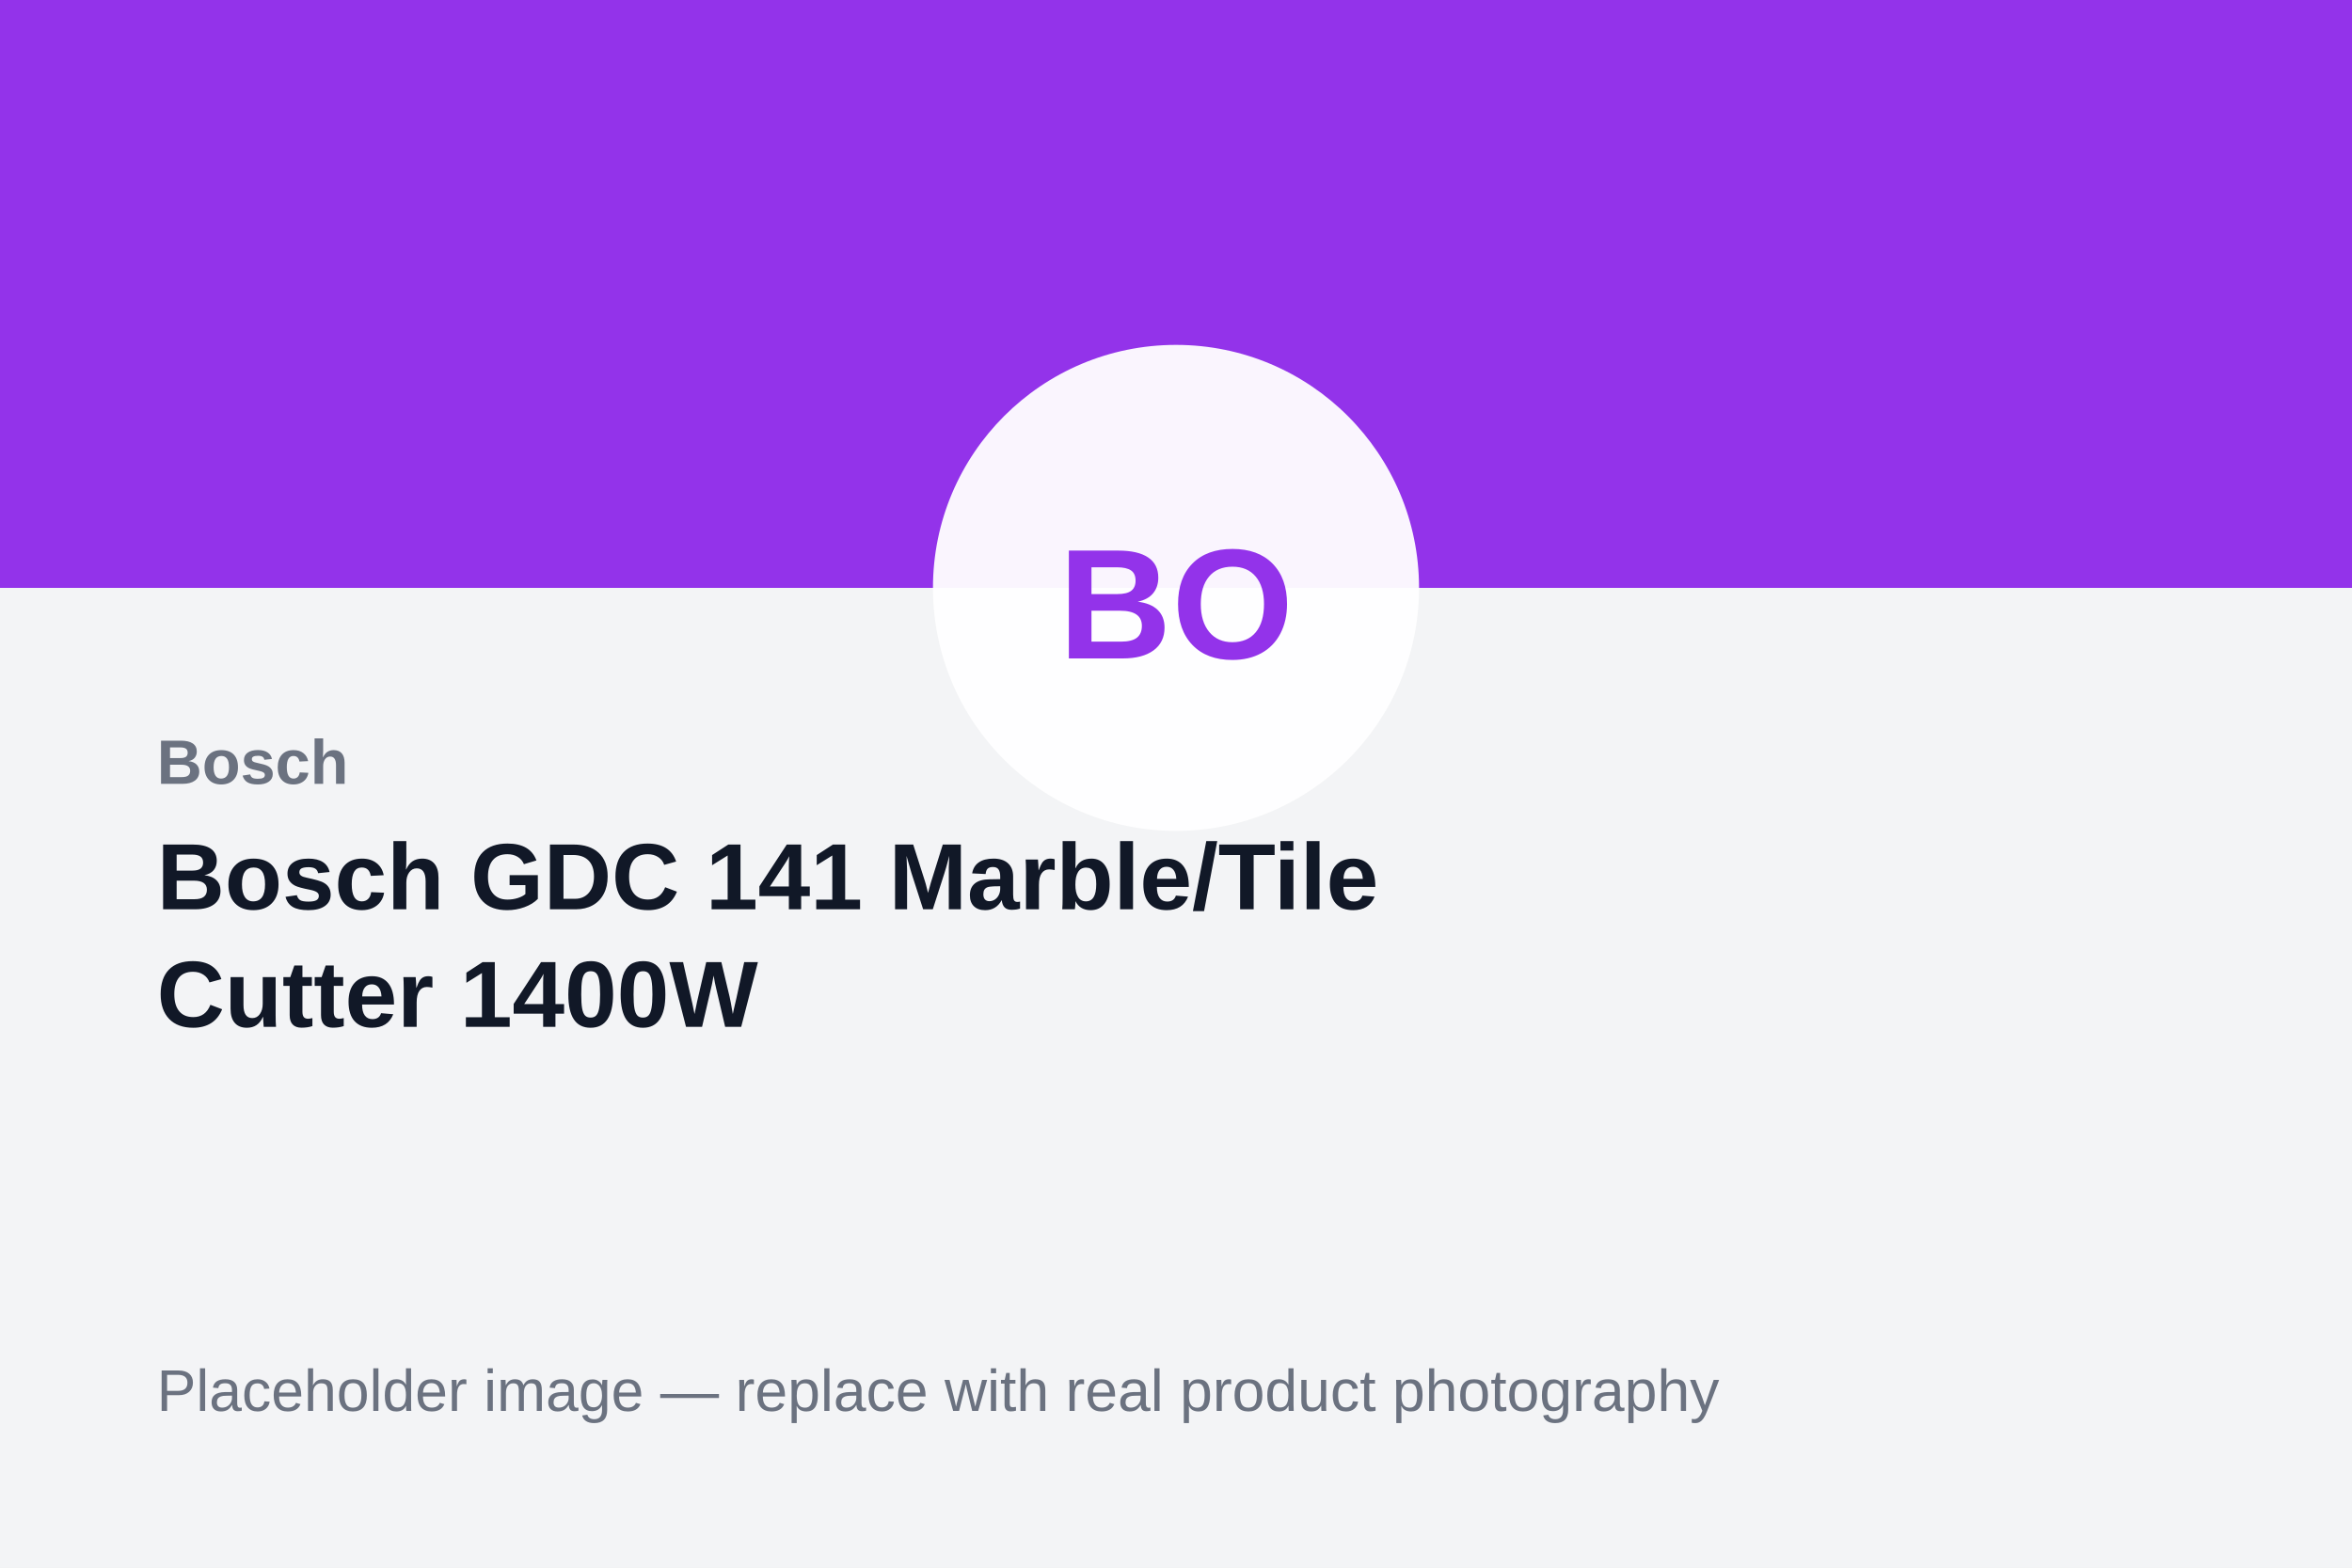
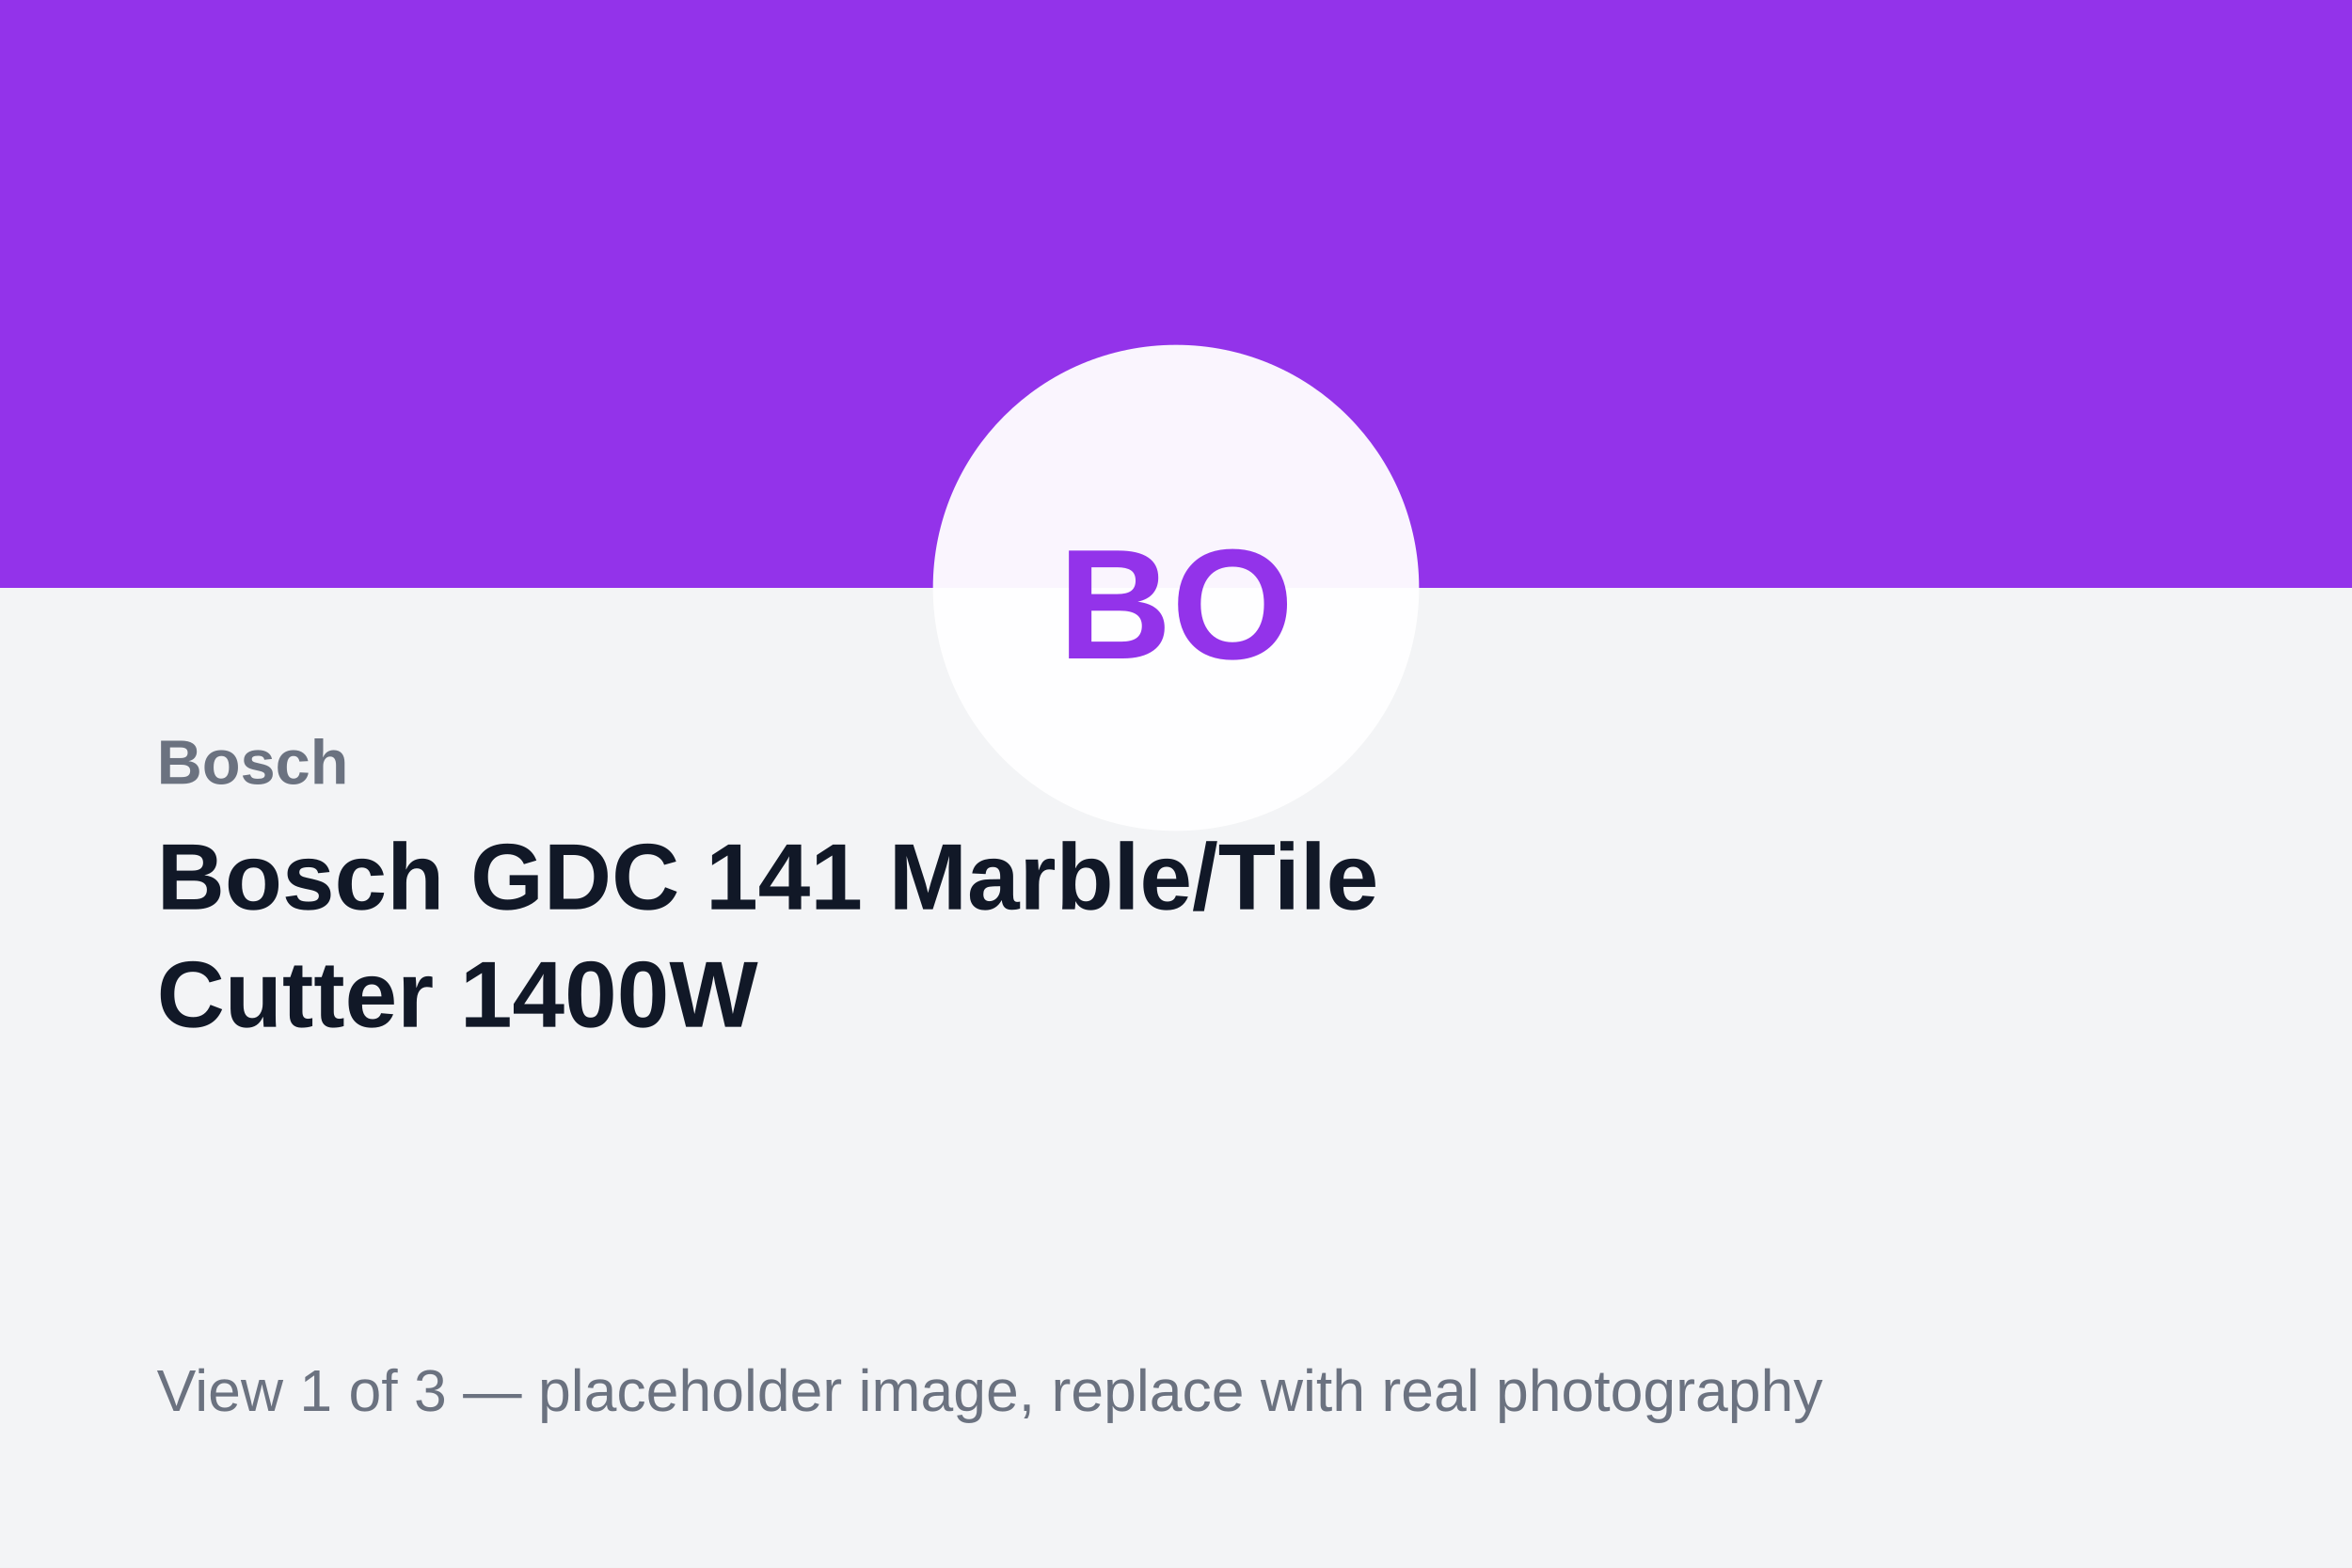
<svg xmlns="http://www.w3.org/2000/svg" viewBox="0 0 600 400" width="600" height="400" role="img" aria-label="Bosch GDC 141 Marble/Tile Cutter 1400W">
  <rect width="600" height="400" fill="#F3F4F6" />
  <rect x="0" y="0" width="600" height="150" fill="#9333EA" />
  <circle cx="300" cy="150" r="62" fill="#ffffff" opacity="0.95" />
  <text x="300" y="168" text-anchor="middle" font-family="Segoe UI, Arial, sans-serif" font-size="40" font-weight="800" fill="#9333EA">BO</text>
  <text x="40" y="200" font-family="Segoe UI, Arial, sans-serif" font-size="16" font-weight="600" fill="#6B7280">Bosch</text>
  <text x="40" y="232" font-family="Segoe UI, Arial, sans-serif" font-size="24" font-weight="700" fill="#111827">Bosch GDC 141 Marble/Tile</text>
  <text x="40" y="262" font-family="Segoe UI, Arial, sans-serif" font-size="24" font-weight="700" fill="#111827">Cutter 1400W</text>
-   <text x="40" y="360" font-family="Segoe UI, Arial, sans-serif" font-size="15" fill="#6B7280">Placeholder image — replace with real product photography</text>
+   <text x="40" y="360" font-family="Segoe UI, Arial, sans-serif" font-size="15" fill="#6B7280">View 1 of 3 — placeholder image, replace with real photography</text>
</svg>
